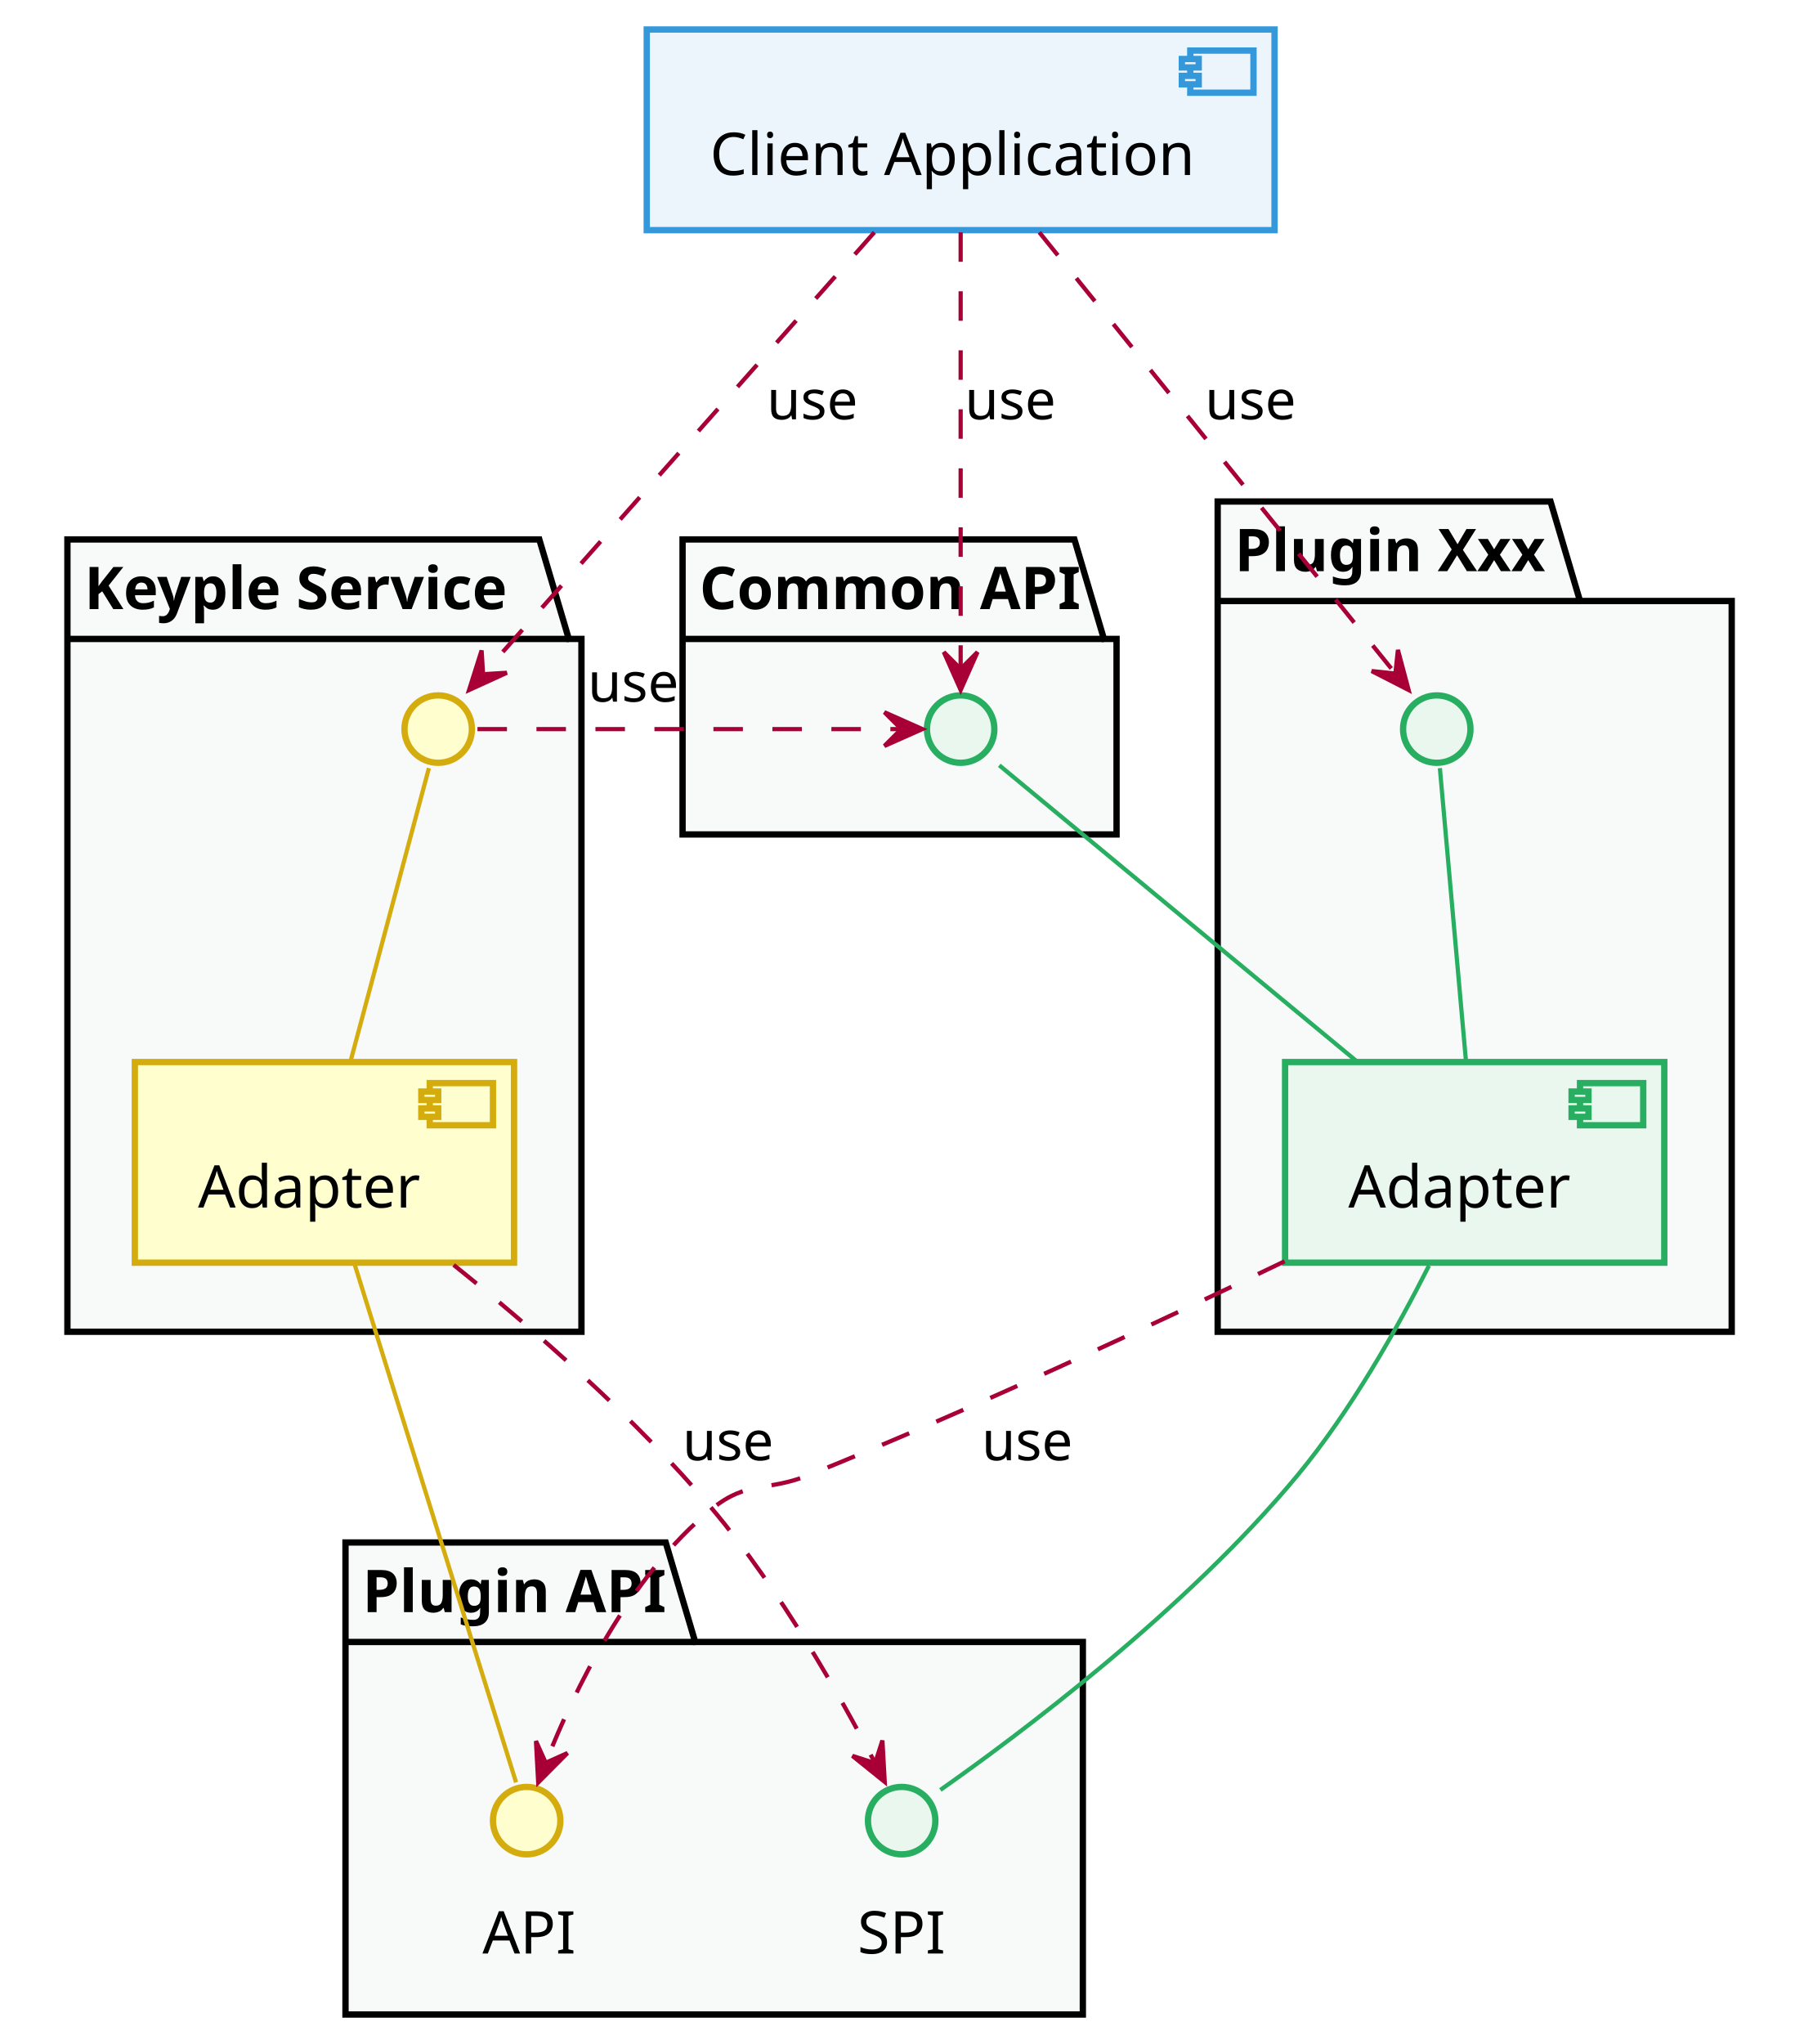
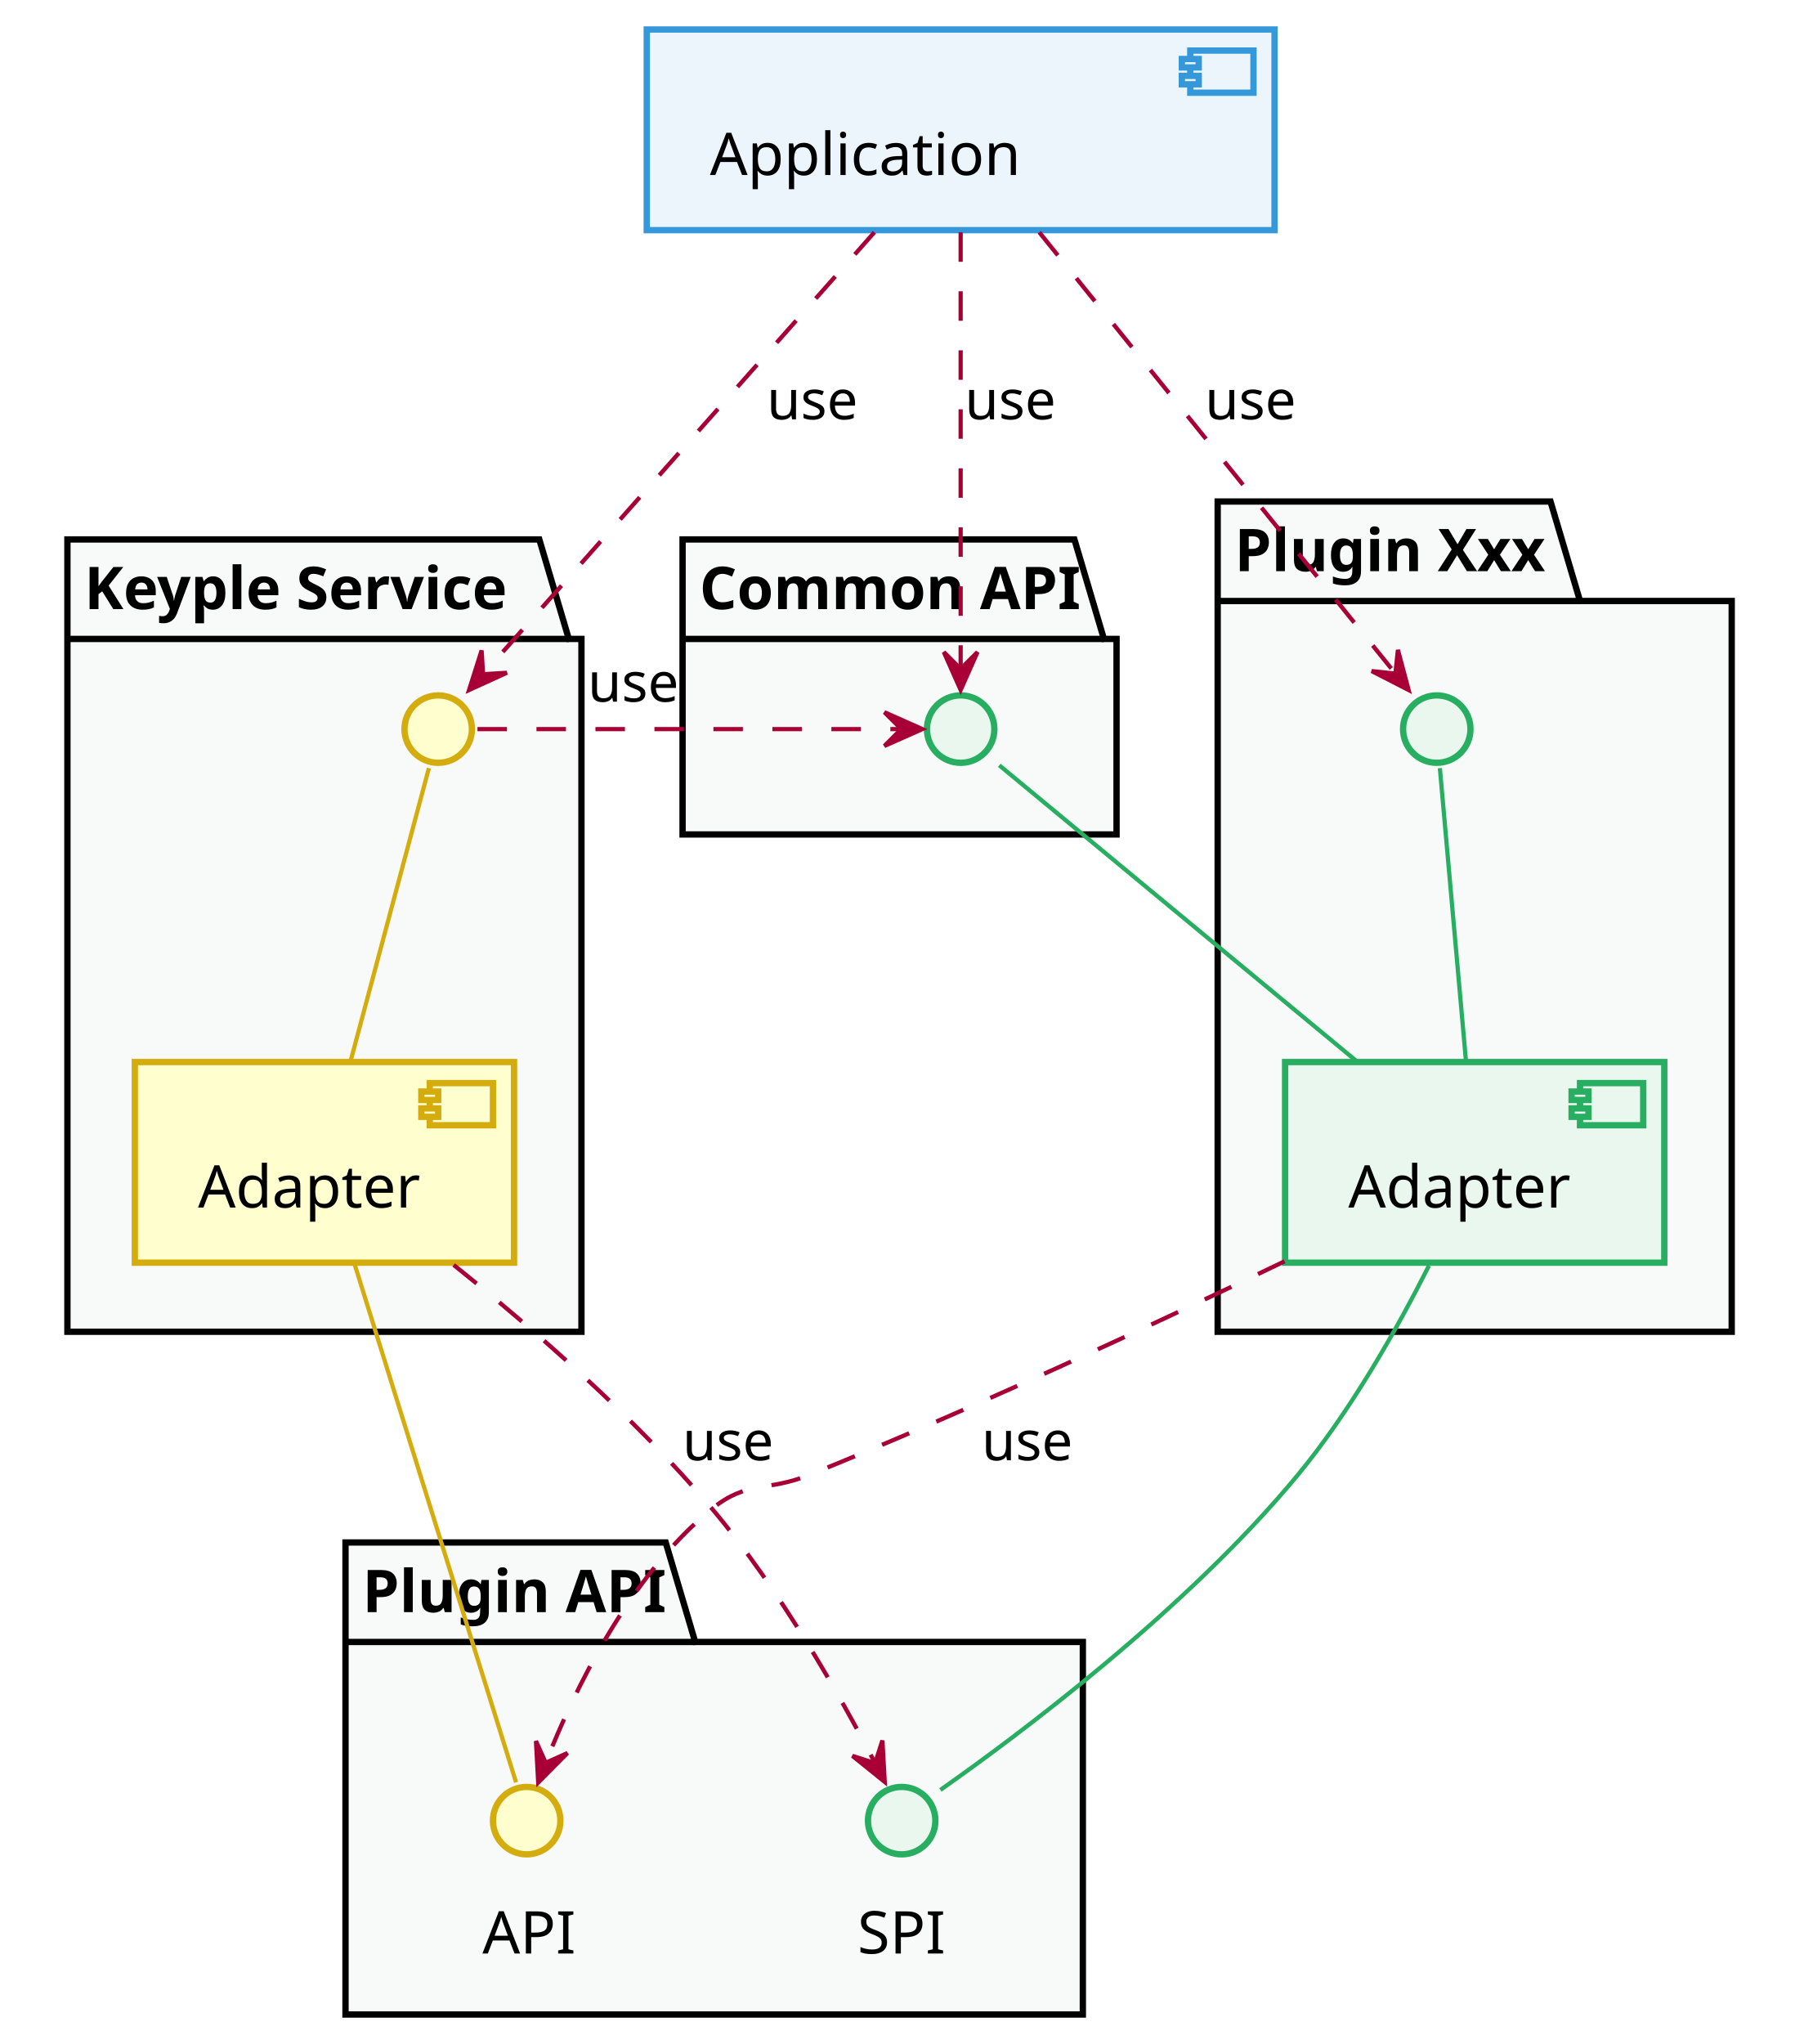
<svg xmlns="http://www.w3.org/2000/svg" contentScriptType="application/ecmascript" contentStyleType="text/css" height="485px" preserveAspectRatio="none" style="width:428px;height:485px;background:#FFFFFF;" version="1.1" viewBox="0 0 428 485" width="428px" zoomAndPan="magnify">
  <defs />
  <g>
    <polygon fill="#F8F9F9" points="289,119,368,119,375,142.609,411,142.609,411,316,289,316,289,119" style="stroke:#000000;stroke-width:1.5;" />
    <line style="stroke:#000000;stroke-width:1.5;" x1="289" x2="375" y1="142.609" y2="142.609" />
    <text fill="#000000" font-family="sans-serif" font-size="14" font-weight="bold" lengthAdjust="spacing" textLength="73" x="293" y="135.533">Plugin Xxx</text>
    <polygon fill="#F8F9F9" points="162,128,255,128,262,151.609,265,151.609,265,198,162,198,162,128" style="stroke:#000000;stroke-width:1.5;" />
    <line style="stroke:#000000;stroke-width:1.5;" x1="162" x2="262" y1="151.609" y2="151.609" />
    <text fill="#000000" font-family="sans-serif" font-size="14" font-weight="bold" lengthAdjust="spacing" textLength="87" x="166" y="144.533">Common API</text>
    <polygon fill="#F8F9F9" points="16,128,128,128,135,151.609,138,151.609,138,316,16,316,16,128" style="stroke:#000000;stroke-width:1.5;" />
    <line style="stroke:#000000;stroke-width:1.5;" x1="16" x2="135" y1="151.609" y2="151.609" />
    <text fill="#000000" font-family="sans-serif" font-size="14" font-weight="bold" lengthAdjust="spacing" textLength="106" x="20" y="144.533">Keyple Service</text>
    <polygon fill="#F8F9F9" points="82,366,158,366,165,389.609,257,389.609,257,478,82,478,82,366" style="stroke:#000000;stroke-width:1.5;" />
    <line style="stroke:#000000;stroke-width:1.5;" x1="82" x2="165" y1="389.609" y2="389.609" />
    <text fill="#000000" font-family="sans-serif" font-size="14" font-weight="bold" lengthAdjust="spacing" textLength="70" x="86" y="382.533">Plugin API</text>
    <ellipse cx="341" cy="173" fill="#E9F7EF" rx="8" ry="8" style="stroke:#27AE60;stroke-width:1.5;" />
    <rect fill="#E9F7EF" height="47.609" style="stroke:#27AE60;stroke-width:1.5;" width="90" x="305" y="252" />
    <rect fill="#E9F7EF" height="10" style="stroke:#27AE60;stroke-width:1.5;" width="15" x="375" y="257" />
    <rect fill="#E9F7EF" height="2" style="stroke:#27AE60;stroke-width:1.5;" width="4" x="373" y="259" />
    <rect fill="#E9F7EF" height="2" style="stroke:#27AE60;stroke-width:1.5;" width="4" x="373" y="263" />
    <text fill="#000000" font-family="sans-serif" font-size="14" lengthAdjust="spacing" textLength="50" x="320" y="286.533">Adapter</text>
    <ellipse cx="228" cy="173" fill="#E9F7EF" rx="8" ry="8" style="stroke:#27AE60;stroke-width:1.5;" />
    <ellipse cx="104" cy="173" fill="#FEFECE" rx="8" ry="8" style="stroke:#D4AC0D;stroke-width:1.5;" />
    <rect fill="#FEFECE" height="47.609" style="stroke:#D4AC0D;stroke-width:1.5;" width="90" x="32" y="252" />
    <rect fill="#FEFECE" height="10" style="stroke:#D4AC0D;stroke-width:1.5;" width="15" x="102" y="257" />
    <rect fill="#FEFECE" height="2" style="stroke:#D4AC0D;stroke-width:1.5;" width="4" x="100" y="259" />
    <rect fill="#FEFECE" height="2" style="stroke:#D4AC0D;stroke-width:1.5;" width="4" x="100" y="263" />
    <text fill="#000000" font-family="sans-serif" font-size="14" lengthAdjust="spacing" textLength="50" x="47" y="286.533">Adapter</text>
    <ellipse cx="125" cy="432" fill="#FEFECE" rx="8" ry="8" style="stroke:#D4AC0D;stroke-width:1.5;" />
    <text fill="#000000" font-family="sans-serif" font-size="14" lengthAdjust="spacing" textLength="21" x="114.5" y="463.533">API</text>
    <ellipse cx="214" cy="432" fill="#E9F7EF" rx="8" ry="8" style="stroke:#27AE60;stroke-width:1.5;" />
    <text fill="#000000" font-family="sans-serif" font-size="14" lengthAdjust="spacing" textLength="21" x="203.5" y="463.533">SPI</text>
    <rect fill="#EBF5FB" height="47.609" style="stroke:#3498DB;stroke-width:1.5;" width="149" x="153.5" y="7" />
    <rect fill="#EBF5FB" height="10" style="stroke:#3498DB;stroke-width:1.5;" width="15" x="282.5" y="12" />
    <rect fill="#EBF5FB" height="2" style="stroke:#3498DB;stroke-width:1.5;" width="4" x="280.5" y="14" />
    <rect fill="#EBF5FB" height="2" style="stroke:#3498DB;stroke-width:1.5;" width="4" x="280.5" y="18" />
-     <text fill="#000000" font-family="sans-serif" font-size="14" lengthAdjust="spacing" textLength="109" x="168.5" y="41.533">Client Application</text>
+     <text fill="#000000" font-family="sans-serif" font-size="14" lengthAdjust="spacing" textLength="109" x="168.5" y="41.533">Application</text>
    <path d="M237.17,181.591 C254.958,196.318 294.792,229.295 322.036,251.849 " fill="none" id="commonApi-plugin" style="stroke:#27AE60;stroke-width:1.0;" />
    <path d="M341.737,182.265 C343.072,197.247 345.936,229.392 347.915,251.601 " fill="none" id="specificPluginApi-plugin" style="stroke:#27AE60;stroke-width:1.0;" />
    <path d="M339.15,300.313 C331.569,315.318 320.577,334.787 308,350 C281.371,382.21 241.119,412.119 223.184,424.716 " fill="none" id="plugin-pluginSpi" style="stroke:#27AE60;stroke-width:1.0;" />
    <path d="M101.79,182.265 C97.785,197.247 89.192,229.392 83.255,251.601 " fill="none" id="serviceApi-service" style="stroke:#D4AC0D;stroke-width:1.0;" />
    <path d="M84.186,300.055 C95.118,335.129 115.403,400.211 122.483,422.926 " fill="none" id="service-pluginApi" style="stroke:#D4AC0D;stroke-width:1.0;" />
    <path d="M228,55.118 C228,84.597 228,134.606 228,158.503 " fill="none" id="application-to-commonApi" style="stroke:#A80036;stroke-width:1.0;stroke-dasharray:7.0,7.0;" />
    <polygon fill="#A80036" points="228,163.723,232,154.723,228,158.723,224,154.723,228,163.723" style="stroke:#A80036;stroke-width:1.0;" />
    <text fill="#000000" font-family="sans-serif" font-size="13" lengthAdjust="spacing" textLength="21" x="229" y="99.495">use</text>
    <path d="M246.66,55.118 C270.855,85.095 312.185,136.3 331.065,159.691 " fill="none" id="application-to-specificPluginApi" style="stroke:#A80036;stroke-width:1.0;stroke-dasharray:7.0,7.0;" />
    <polygon fill="#A80036" points="334.319,163.723,331.78,154.207,331.179,159.832,325.554,159.231,334.319,163.723" style="stroke:#A80036;stroke-width:1.0;" />
    <text fill="#000000" font-family="sans-serif" font-size="13" lengthAdjust="spacing" textLength="21" x="286" y="99.495">use</text>
    <path d="M207.524,55.118 C180.973,85.095 135.62,136.3 114.903,159.691 " fill="none" id="application-to-serviceApi" style="stroke:#A80036;stroke-width:1.0;stroke-dasharray:7.0,7.0;" />
    <polygon fill="#A80036" points="111.331,163.723,120.292,159.637,114.646,159.98,114.303,154.333,111.331,163.723" style="stroke:#A80036;stroke-width:1.0;" />
    <text fill="#000000" font-family="sans-serif" font-size="13" lengthAdjust="spacing" textLength="21" x="182" y="99.495">use</text>
    <path d="M113.32,173 C134.879,173 188.299,173 213.891,173 " fill="none" id="serviceApi-to-commonApi" style="stroke:#A80036;stroke-width:1.0;stroke-dasharray:7.0,7.0;" />
    <polygon fill="#A80036" points="218.909,173,209.909,169,213.909,173,209.909,177,218.909,173" style="stroke:#A80036;stroke-width:1.0;" />
    <text fill="#000000" font-family="sans-serif" font-size="13" lengthAdjust="spacing" textLength="21" x="139.5" y="166.495">use</text>
    <path d="M107.669,300.144 C126.633,315.347 150.752,336.364 169,358 C185.213,377.223 199.621,402.858 207.548,418.076 " fill="none" id="service-to-pluginSpi" style="stroke:#A80036;stroke-width:1.0;stroke-dasharray:7.0,7.0;" />
    <polygon fill="#A80036" points="209.981,422.813,209.428,412.98,207.697,418.365,202.311,416.634,209.981,422.813" style="stroke:#A80036;stroke-width:1.0;" />
    <text fill="#000000" font-family="sans-serif" font-size="13" lengthAdjust="spacing" textLength="21" x="162" y="346.495">use</text>
    <path d="M304.884,299.28 C273.558,314.394 230.666,334.387 192,350 C181.964,354.052 177.405,351.182 169,358 C149.177,374.081 136.09,401.636 129.663,417.9 " fill="none" id="plugin-to-pluginApi" style="stroke:#A80036;stroke-width:1.0;stroke-dasharray:7.0,7.0;" />
    <polygon fill="#A80036" points="127.738,422.95,134.681,415.964,129.519,418.278,127.205,413.115,127.738,422.95" style="stroke:#A80036;stroke-width:1.0;" />
    <text fill="#000000" font-family="sans-serif" font-size="13" lengthAdjust="spacing" textLength="21" x="233" y="346.495">use</text>
  </g>
</svg>
